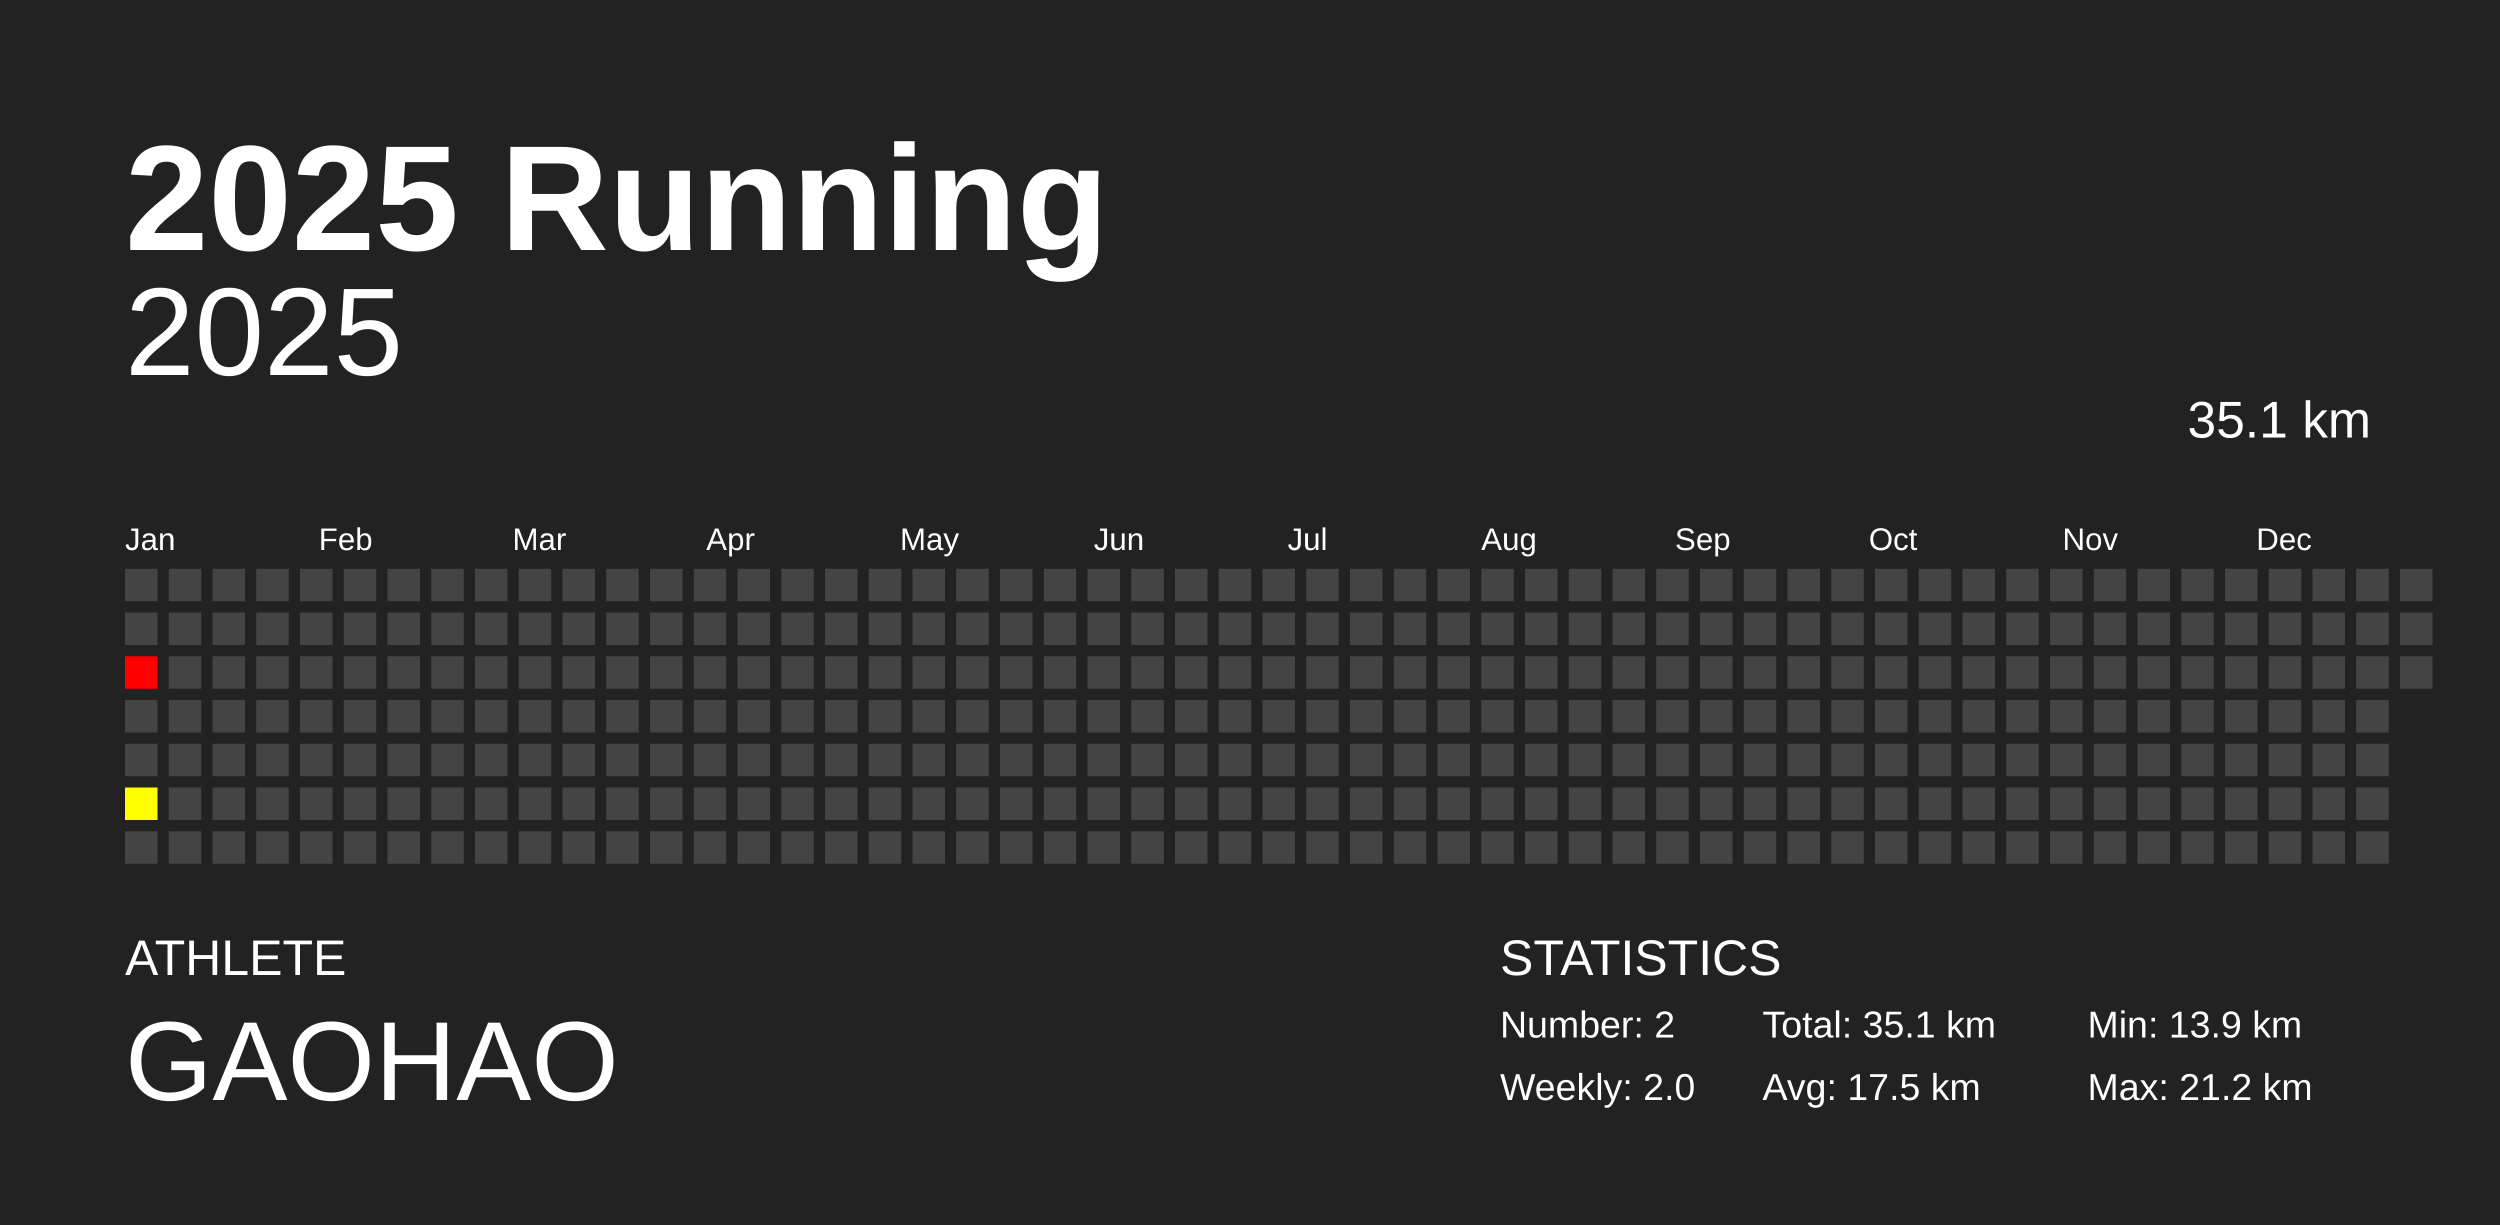
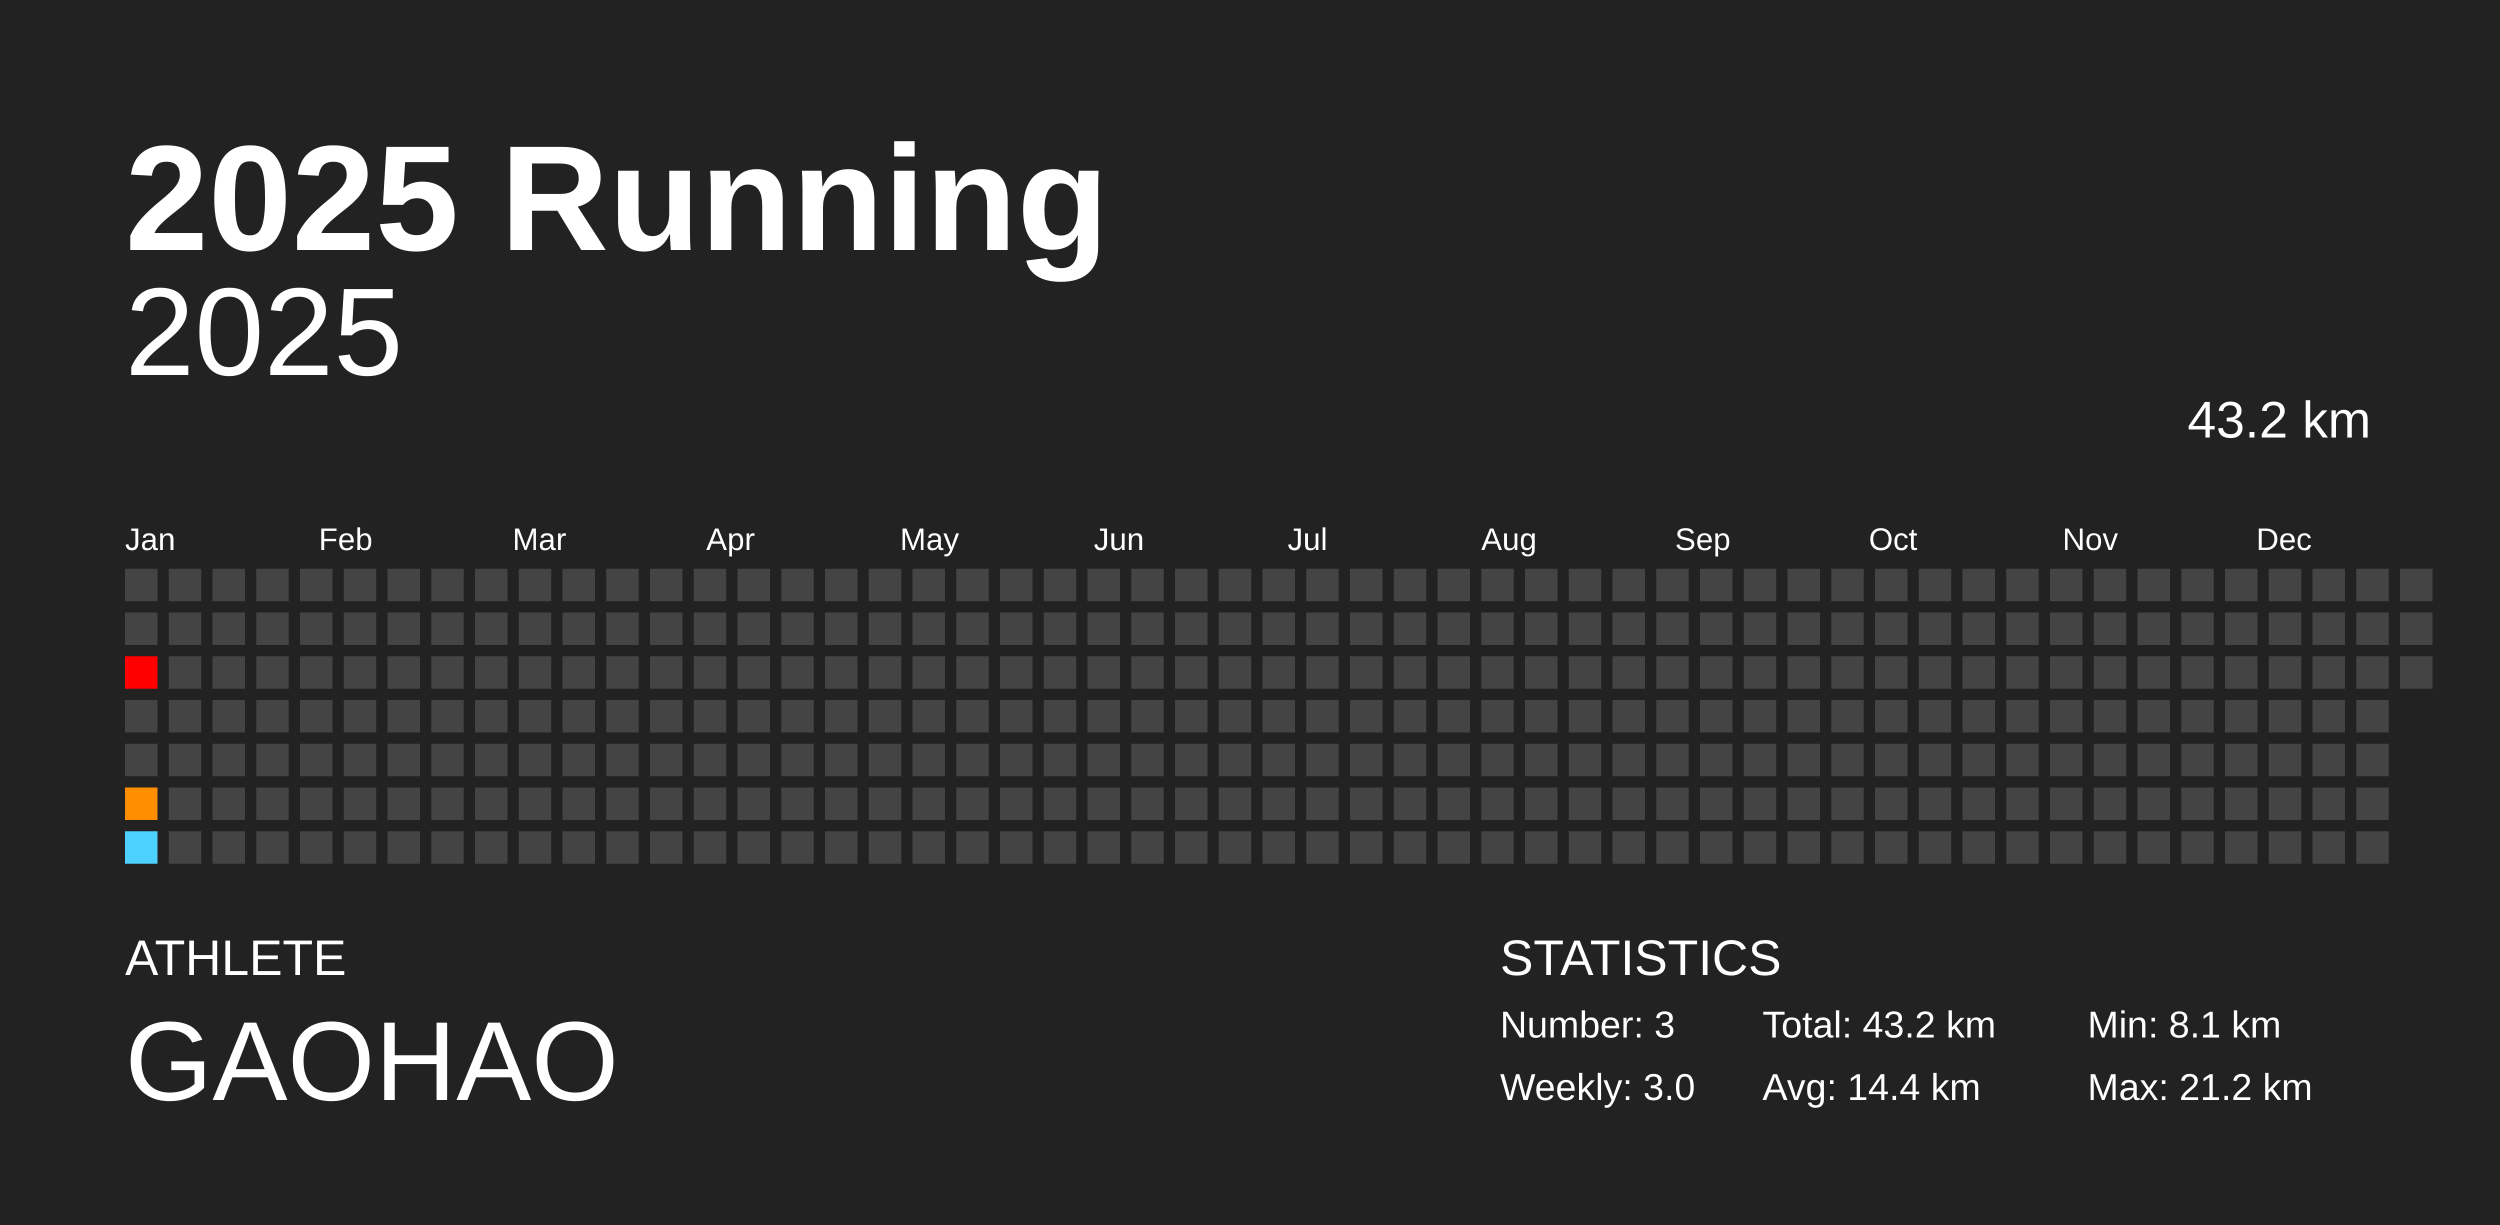
<svg xmlns="http://www.w3.org/2000/svg" baseProfile="full" height="98mm" version="1.1" viewBox="0,0,200,98" width="200mm">
  <defs />
  <rect fill="#222222" height="98" width="200" x="0" y="0" />
  <text fill="#FFFFFF" style="font-size:12px; font-family:Arial; font-weight:bold;" x="10" y="20">2025 Running</text>
  <text fill="#FFFFFF" style="font-size:4px; font-family:Arial" x="10" y="78">ATHLETE</text>
  <text fill="#FFFFFF" style="font-size:9px; font-family:Arial" x="10" y="88">GAOHAO</text>
  <text fill="#FFFFFF" style="font-size:4px; font-family:Arial" x="120" y="78">STATISTICS</text>
-   <text fill="#FFFFFF" style="font-size:3px; font-family:Arial" x="120" y="83">Number: 2</text>
-   <text fill="#FFFFFF" style="font-size:3px; font-family:Arial" x="120" y="88">Weekly: 2.0</text>
-   <text fill="#FFFFFF" style="font-size:3px; font-family:Arial" x="141" y="83">Total: 35.1 km</text>
-   <text fill="#FFFFFF" style="font-size:3px; font-family:Arial" x="141" y="88">Avg: 17.5 km</text>
-   <text fill="#FFFFFF" style="font-size:3px; font-family:Arial" x="167" y="83">Min: 13.9 km</text>
+   <text fill="#FFFFFF" style="font-size:3px; font-family:Arial" x="120" y="83">Number: 3</text>
+   <text fill="#FFFFFF" style="font-size:3px; font-family:Arial" x="120" y="88">Weekly: 3.0</text>
+   <text fill="#FFFFFF" style="font-size:3px; font-family:Arial" x="141" y="83">Total: 43.2 km</text>
+   <text fill="#FFFFFF" style="font-size:3px; font-family:Arial" x="141" y="88">Avg: 14.4 km</text>
+   <text fill="#FFFFFF" style="font-size:3px; font-family:Arial" x="167" y="83">Min: 8.1 km</text>
  <text fill="#FFFFFF" style="font-size:3px; font-family:Arial" x="167" y="88">Max: 21.2 km</text>
  <text alignment-baseline="hanging" fill="#FFFFFF" style="font-size:10.0px; font-family:Arial;" x="10" y="30">2025</text>
-   <text alignment-baseline="hanging" fill="#FFFFFF" style="font-size:4.125px; font-family:Arial;" x="175" y="35">35.1 km</text>
+   <text alignment-baseline="hanging" fill="#FFFFFF" style="font-size:4.125px; font-family:Arial;" x="175" y="35">43.2 km</text>
  <text fill="#FFFFFF" style="font-size:2.5px; font-family:Arial" x="10.0" y="44">Jan</text>
  <text fill="#FFFFFF" style="font-size:2.5px; font-family:Arial" x="25.5" y="44">Feb</text>
  <text fill="#FFFFFF" style="font-size:2.5px; font-family:Arial" x="41.0" y="44">Mar</text>
  <text fill="#FFFFFF" style="font-size:2.5px; font-family:Arial" x="56.5" y="44">Apr</text>
  <text fill="#FFFFFF" style="font-size:2.5px; font-family:Arial" x="72.0" y="44">May</text>
  <text fill="#FFFFFF" style="font-size:2.5px; font-family:Arial" x="87.5" y="44">Jun</text>
  <text fill="#FFFFFF" style="font-size:2.5px; font-family:Arial" x="103.0" y="44">Jul</text>
  <text fill="#FFFFFF" style="font-size:2.5px; font-family:Arial" x="118.5" y="44">Aug</text>
  <text fill="#FFFFFF" style="font-size:2.5px; font-family:Arial" x="134.0" y="44">Sep</text>
  <text fill="#FFFFFF" style="font-size:2.5px; font-family:Arial" x="149.5" y="44">Oct</text>
  <text fill="#FFFFFF" style="font-size:2.5px; font-family:Arial" x="165.0" y="44">Nov</text>
  <text fill="#FFFFFF" style="font-size:2.5px; font-family:Arial" x="180.5" y="44">Dec</text>
  <rect fill="#444444" height="2.6" width="2.6" x="10.0" y="45.5" />
  <rect fill="#444444" height="2.6" width="2.6" x="10.0" y="49.0" />
  <rect fill="red" height="2.6" width="2.6" x="10.0" y="52.5" />
  <rect fill="#444444" height="2.6" width="2.6" x="10.0" y="56.0" />
  <rect fill="#444444" height="2.6" width="2.6" x="10.0" y="59.5" />
-   <rect fill="#ffff00" height="2.6" width="2.6" x="10.0" y="63.0" />
-   <rect fill="#444444" height="2.6" width="2.6" x="10.0" y="66.5" />
+   <rect fill="#ff8e00" height="2.6" width="2.6" x="10.0" y="63.0" />
+   <rect fill="#4dd2ff" height="2.6" width="2.6" x="10.0" y="66.5" />
  <rect fill="#444444" height="2.6" width="2.6" x="13.5" y="45.5" />
  <rect fill="#444444" height="2.6" width="2.6" x="13.5" y="49.0" />
  <rect fill="#444444" height="2.6" width="2.6" x="13.5" y="52.5" />
  <rect fill="#444444" height="2.6" width="2.6" x="13.5" y="56.0" />
  <rect fill="#444444" height="2.6" width="2.6" x="13.5" y="59.5" />
  <rect fill="#444444" height="2.6" width="2.6" x="13.5" y="63.0" />
  <rect fill="#444444" height="2.6" width="2.6" x="13.5" y="66.5" />
  <rect fill="#444444" height="2.6" width="2.6" x="17.0" y="45.5" />
  <rect fill="#444444" height="2.6" width="2.6" x="17.0" y="49.0" />
  <rect fill="#444444" height="2.6" width="2.6" x="17.0" y="52.5" />
  <rect fill="#444444" height="2.6" width="2.6" x="17.0" y="56.0" />
  <rect fill="#444444" height="2.6" width="2.6" x="17.0" y="59.5" />
  <rect fill="#444444" height="2.6" width="2.6" x="17.0" y="63.0" />
  <rect fill="#444444" height="2.6" width="2.6" x="17.0" y="66.5" />
  <rect fill="#444444" height="2.6" width="2.6" x="20.5" y="45.5" />
  <rect fill="#444444" height="2.6" width="2.6" x="20.5" y="49.0" />
  <rect fill="#444444" height="2.6" width="2.6" x="20.5" y="52.5" />
  <rect fill="#444444" height="2.6" width="2.6" x="20.5" y="56.0" />
  <rect fill="#444444" height="2.6" width="2.6" x="20.5" y="59.5" />
  <rect fill="#444444" height="2.6" width="2.6" x="20.5" y="63.0" />
  <rect fill="#444444" height="2.6" width="2.6" x="20.5" y="66.5" />
  <rect fill="#444444" height="2.6" width="2.6" x="24.0" y="45.5" />
  <rect fill="#444444" height="2.6" width="2.6" x="24.0" y="49.0" />
  <rect fill="#444444" height="2.6" width="2.6" x="24.0" y="52.5" />
  <rect fill="#444444" height="2.6" width="2.6" x="24.0" y="56.0" />
  <rect fill="#444444" height="2.6" width="2.6" x="24.0" y="59.5" />
  <rect fill="#444444" height="2.6" width="2.6" x="24.0" y="63.0" />
  <rect fill="#444444" height="2.6" width="2.6" x="24.0" y="66.5" />
  <rect fill="#444444" height="2.6" width="2.6" x="27.5" y="45.5" />
  <rect fill="#444444" height="2.6" width="2.6" x="27.5" y="49.0" />
  <rect fill="#444444" height="2.6" width="2.6" x="27.5" y="52.5" />
  <rect fill="#444444" height="2.6" width="2.6" x="27.5" y="56.0" />
  <rect fill="#444444" height="2.6" width="2.6" x="27.5" y="59.5" />
  <rect fill="#444444" height="2.6" width="2.6" x="27.5" y="63.0" />
  <rect fill="#444444" height="2.6" width="2.6" x="27.5" y="66.5" />
  <rect fill="#444444" height="2.6" width="2.6" x="31.0" y="45.5" />
  <rect fill="#444444" height="2.6" width="2.6" x="31.0" y="49.0" />
  <rect fill="#444444" height="2.6" width="2.6" x="31.0" y="52.5" />
  <rect fill="#444444" height="2.6" width="2.6" x="31.0" y="56.0" />
  <rect fill="#444444" height="2.6" width="2.6" x="31.0" y="59.5" />
  <rect fill="#444444" height="2.6" width="2.6" x="31.0" y="63.0" />
  <rect fill="#444444" height="2.6" width="2.6" x="31.0" y="66.5" />
  <rect fill="#444444" height="2.6" width="2.6" x="34.5" y="45.5" />
  <rect fill="#444444" height="2.6" width="2.6" x="34.5" y="49.0" />
  <rect fill="#444444" height="2.6" width="2.6" x="34.5" y="52.5" />
  <rect fill="#444444" height="2.6" width="2.6" x="34.5" y="56.0" />
  <rect fill="#444444" height="2.6" width="2.6" x="34.5" y="59.5" />
  <rect fill="#444444" height="2.6" width="2.6" x="34.5" y="63.0" />
  <rect fill="#444444" height="2.6" width="2.6" x="34.5" y="66.5" />
  <rect fill="#444444" height="2.6" width="2.6" x="38.0" y="45.5" />
  <rect fill="#444444" height="2.6" width="2.6" x="38.0" y="49.0" />
  <rect fill="#444444" height="2.6" width="2.6" x="38.0" y="52.5" />
  <rect fill="#444444" height="2.6" width="2.6" x="38.0" y="56.0" />
  <rect fill="#444444" height="2.6" width="2.6" x="38.0" y="59.5" />
  <rect fill="#444444" height="2.6" width="2.6" x="38.0" y="63.0" />
  <rect fill="#444444" height="2.6" width="2.6" x="38.0" y="66.5" />
  <rect fill="#444444" height="2.6" width="2.6" x="41.5" y="45.5" />
  <rect fill="#444444" height="2.6" width="2.6" x="41.5" y="49.0" />
  <rect fill="#444444" height="2.6" width="2.6" x="41.5" y="52.5" />
  <rect fill="#444444" height="2.6" width="2.6" x="41.5" y="56.0" />
  <rect fill="#444444" height="2.6" width="2.6" x="41.5" y="59.5" />
  <rect fill="#444444" height="2.6" width="2.6" x="41.5" y="63.0" />
  <rect fill="#444444" height="2.6" width="2.6" x="41.5" y="66.5" />
  <rect fill="#444444" height="2.6" width="2.6" x="45.0" y="45.5" />
  <rect fill="#444444" height="2.6" width="2.6" x="45.0" y="49.0" />
  <rect fill="#444444" height="2.6" width="2.6" x="45.0" y="52.5" />
  <rect fill="#444444" height="2.6" width="2.6" x="45.0" y="56.0" />
  <rect fill="#444444" height="2.6" width="2.6" x="45.0" y="59.5" />
  <rect fill="#444444" height="2.6" width="2.6" x="45.0" y="63.0" />
  <rect fill="#444444" height="2.6" width="2.6" x="45.0" y="66.5" />
  <rect fill="#444444" height="2.6" width="2.6" x="48.5" y="45.5" />
  <rect fill="#444444" height="2.6" width="2.6" x="48.5" y="49.0" />
  <rect fill="#444444" height="2.6" width="2.6" x="48.5" y="52.5" />
  <rect fill="#444444" height="2.6" width="2.6" x="48.5" y="56.0" />
  <rect fill="#444444" height="2.6" width="2.6" x="48.5" y="59.5" />
  <rect fill="#444444" height="2.6" width="2.6" x="48.5" y="63.0" />
  <rect fill="#444444" height="2.6" width="2.6" x="48.5" y="66.5" />
  <rect fill="#444444" height="2.6" width="2.6" x="52.0" y="45.5" />
  <rect fill="#444444" height="2.6" width="2.6" x="52.0" y="49.0" />
  <rect fill="#444444" height="2.6" width="2.6" x="52.0" y="52.5" />
  <rect fill="#444444" height="2.6" width="2.6" x="52.0" y="56.0" />
  <rect fill="#444444" height="2.6" width="2.6" x="52.0" y="59.5" />
  <rect fill="#444444" height="2.6" width="2.6" x="52.0" y="63.0" />
  <rect fill="#444444" height="2.6" width="2.6" x="52.0" y="66.5" />
  <rect fill="#444444" height="2.6" width="2.6" x="55.5" y="45.5" />
  <rect fill="#444444" height="2.6" width="2.6" x="55.5" y="49.0" />
  <rect fill="#444444" height="2.6" width="2.6" x="55.5" y="52.5" />
  <rect fill="#444444" height="2.6" width="2.6" x="55.5" y="56.0" />
  <rect fill="#444444" height="2.6" width="2.6" x="55.5" y="59.5" />
  <rect fill="#444444" height="2.6" width="2.6" x="55.5" y="63.0" />
  <rect fill="#444444" height="2.6" width="2.6" x="55.5" y="66.5" />
  <rect fill="#444444" height="2.6" width="2.6" x="59.0" y="45.5" />
  <rect fill="#444444" height="2.6" width="2.6" x="59.0" y="49.0" />
  <rect fill="#444444" height="2.6" width="2.6" x="59.0" y="52.5" />
  <rect fill="#444444" height="2.6" width="2.6" x="59.0" y="56.0" />
  <rect fill="#444444" height="2.6" width="2.6" x="59.0" y="59.5" />
  <rect fill="#444444" height="2.6" width="2.6" x="59.0" y="63.0" />
  <rect fill="#444444" height="2.6" width="2.6" x="59.0" y="66.5" />
  <rect fill="#444444" height="2.6" width="2.6" x="62.5" y="45.5" />
  <rect fill="#444444" height="2.6" width="2.6" x="62.5" y="49.0" />
  <rect fill="#444444" height="2.6" width="2.6" x="62.5" y="52.5" />
  <rect fill="#444444" height="2.6" width="2.6" x="62.5" y="56.0" />
  <rect fill="#444444" height="2.6" width="2.6" x="62.5" y="59.5" />
  <rect fill="#444444" height="2.6" width="2.6" x="62.5" y="63.0" />
  <rect fill="#444444" height="2.6" width="2.6" x="62.5" y="66.5" />
  <rect fill="#444444" height="2.6" width="2.6" x="66.0" y="45.5" />
  <rect fill="#444444" height="2.6" width="2.6" x="66.0" y="49.0" />
  <rect fill="#444444" height="2.6" width="2.6" x="66.0" y="52.5" />
  <rect fill="#444444" height="2.6" width="2.6" x="66.0" y="56.0" />
  <rect fill="#444444" height="2.6" width="2.6" x="66.0" y="59.5" />
  <rect fill="#444444" height="2.6" width="2.6" x="66.0" y="63.0" />
  <rect fill="#444444" height="2.6" width="2.6" x="66.0" y="66.5" />
  <rect fill="#444444" height="2.6" width="2.6" x="69.5" y="45.5" />
  <rect fill="#444444" height="2.6" width="2.6" x="69.5" y="49.0" />
  <rect fill="#444444" height="2.6" width="2.6" x="69.5" y="52.5" />
  <rect fill="#444444" height="2.6" width="2.6" x="69.5" y="56.0" />
  <rect fill="#444444" height="2.6" width="2.6" x="69.5" y="59.5" />
  <rect fill="#444444" height="2.6" width="2.6" x="69.5" y="63.0" />
  <rect fill="#444444" height="2.6" width="2.6" x="69.5" y="66.5" />
  <rect fill="#444444" height="2.6" width="2.6" x="73.0" y="45.5" />
  <rect fill="#444444" height="2.6" width="2.6" x="73.0" y="49.0" />
  <rect fill="#444444" height="2.6" width="2.6" x="73.0" y="52.5" />
  <rect fill="#444444" height="2.6" width="2.6" x="73.0" y="56.0" />
  <rect fill="#444444" height="2.6" width="2.6" x="73.0" y="59.5" />
  <rect fill="#444444" height="2.6" width="2.6" x="73.0" y="63.0" />
  <rect fill="#444444" height="2.6" width="2.6" x="73.0" y="66.5" />
  <rect fill="#444444" height="2.6" width="2.6" x="76.5" y="45.5" />
  <rect fill="#444444" height="2.6" width="2.6" x="76.5" y="49.0" />
  <rect fill="#444444" height="2.6" width="2.6" x="76.5" y="52.5" />
  <rect fill="#444444" height="2.6" width="2.6" x="76.5" y="56.0" />
  <rect fill="#444444" height="2.6" width="2.6" x="76.5" y="59.5" />
  <rect fill="#444444" height="2.6" width="2.6" x="76.5" y="63.0" />
  <rect fill="#444444" height="2.6" width="2.6" x="76.5" y="66.5" />
  <rect fill="#444444" height="2.6" width="2.6" x="80.0" y="45.5" />
  <rect fill="#444444" height="2.6" width="2.6" x="80.0" y="49.0" />
  <rect fill="#444444" height="2.6" width="2.6" x="80.0" y="52.5" />
  <rect fill="#444444" height="2.6" width="2.6" x="80.0" y="56.0" />
  <rect fill="#444444" height="2.6" width="2.6" x="80.0" y="59.5" />
  <rect fill="#444444" height="2.6" width="2.6" x="80.0" y="63.0" />
  <rect fill="#444444" height="2.6" width="2.6" x="80.0" y="66.5" />
  <rect fill="#444444" height="2.6" width="2.6" x="83.5" y="45.5" />
  <rect fill="#444444" height="2.6" width="2.6" x="83.5" y="49.0" />
  <rect fill="#444444" height="2.6" width="2.6" x="83.5" y="52.5" />
  <rect fill="#444444" height="2.6" width="2.6" x="83.5" y="56.0" />
  <rect fill="#444444" height="2.6" width="2.6" x="83.5" y="59.5" />
  <rect fill="#444444" height="2.6" width="2.6" x="83.5" y="63.0" />
  <rect fill="#444444" height="2.6" width="2.6" x="83.5" y="66.5" />
  <rect fill="#444444" height="2.6" width="2.6" x="87.0" y="45.5" />
  <rect fill="#444444" height="2.6" width="2.6" x="87.0" y="49.0" />
  <rect fill="#444444" height="2.6" width="2.6" x="87.0" y="52.5" />
  <rect fill="#444444" height="2.6" width="2.6" x="87.0" y="56.0" />
  <rect fill="#444444" height="2.6" width="2.6" x="87.0" y="59.5" />
  <rect fill="#444444" height="2.6" width="2.6" x="87.0" y="63.0" />
  <rect fill="#444444" height="2.6" width="2.6" x="87.0" y="66.5" />
  <rect fill="#444444" height="2.6" width="2.6" x="90.5" y="45.5" />
  <rect fill="#444444" height="2.6" width="2.6" x="90.5" y="49.0" />
  <rect fill="#444444" height="2.6" width="2.6" x="90.5" y="52.5" />
  <rect fill="#444444" height="2.6" width="2.6" x="90.5" y="56.0" />
  <rect fill="#444444" height="2.6" width="2.6" x="90.5" y="59.5" />
  <rect fill="#444444" height="2.6" width="2.6" x="90.5" y="63.0" />
  <rect fill="#444444" height="2.6" width="2.6" x="90.5" y="66.5" />
  <rect fill="#444444" height="2.6" width="2.6" x="94.0" y="45.5" />
  <rect fill="#444444" height="2.6" width="2.6" x="94.0" y="49.0" />
  <rect fill="#444444" height="2.6" width="2.6" x="94.0" y="52.5" />
  <rect fill="#444444" height="2.6" width="2.6" x="94.0" y="56.0" />
  <rect fill="#444444" height="2.6" width="2.6" x="94.0" y="59.5" />
  <rect fill="#444444" height="2.6" width="2.6" x="94.0" y="63.0" />
  <rect fill="#444444" height="2.6" width="2.6" x="94.0" y="66.5" />
  <rect fill="#444444" height="2.6" width="2.6" x="97.5" y="45.5" />
  <rect fill="#444444" height="2.6" width="2.6" x="97.5" y="49.0" />
  <rect fill="#444444" height="2.6" width="2.6" x="97.5" y="52.5" />
  <rect fill="#444444" height="2.6" width="2.6" x="97.5" y="56.0" />
  <rect fill="#444444" height="2.6" width="2.6" x="97.5" y="59.5" />
  <rect fill="#444444" height="2.6" width="2.6" x="97.5" y="63.0" />
  <rect fill="#444444" height="2.6" width="2.6" x="97.5" y="66.5" />
  <rect fill="#444444" height="2.6" width="2.6" x="101.0" y="45.5" />
  <rect fill="#444444" height="2.6" width="2.6" x="101.0" y="49.0" />
  <rect fill="#444444" height="2.6" width="2.6" x="101.0" y="52.5" />
  <rect fill="#444444" height="2.6" width="2.6" x="101.0" y="56.0" />
  <rect fill="#444444" height="2.6" width="2.6" x="101.0" y="59.5" />
  <rect fill="#444444" height="2.6" width="2.6" x="101.0" y="63.0" />
  <rect fill="#444444" height="2.6" width="2.6" x="101.0" y="66.5" />
  <rect fill="#444444" height="2.6" width="2.6" x="104.5" y="45.5" />
  <rect fill="#444444" height="2.6" width="2.6" x="104.5" y="49.0" />
  <rect fill="#444444" height="2.6" width="2.6" x="104.5" y="52.5" />
  <rect fill="#444444" height="2.6" width="2.6" x="104.5" y="56.0" />
  <rect fill="#444444" height="2.6" width="2.6" x="104.5" y="59.5" />
  <rect fill="#444444" height="2.6" width="2.6" x="104.5" y="63.0" />
  <rect fill="#444444" height="2.6" width="2.6" x="104.5" y="66.5" />
  <rect fill="#444444" height="2.6" width="2.6" x="108.0" y="45.5" />
  <rect fill="#444444" height="2.6" width="2.6" x="108.0" y="49.0" />
  <rect fill="#444444" height="2.6" width="2.6" x="108.0" y="52.5" />
  <rect fill="#444444" height="2.6" width="2.6" x="108.0" y="56.0" />
  <rect fill="#444444" height="2.6" width="2.6" x="108.0" y="59.5" />
  <rect fill="#444444" height="2.6" width="2.6" x="108.0" y="63.0" />
  <rect fill="#444444" height="2.6" width="2.6" x="108.0" y="66.5" />
  <rect fill="#444444" height="2.6" width="2.6" x="111.5" y="45.5" />
  <rect fill="#444444" height="2.6" width="2.6" x="111.5" y="49.0" />
  <rect fill="#444444" height="2.6" width="2.6" x="111.5" y="52.5" />
  <rect fill="#444444" height="2.6" width="2.6" x="111.5" y="56.0" />
  <rect fill="#444444" height="2.6" width="2.6" x="111.5" y="59.5" />
  <rect fill="#444444" height="2.6" width="2.6" x="111.5" y="63.0" />
  <rect fill="#444444" height="2.6" width="2.6" x="111.5" y="66.5" />
  <rect fill="#444444" height="2.6" width="2.6" x="115.0" y="45.5" />
  <rect fill="#444444" height="2.6" width="2.6" x="115.0" y="49.0" />
  <rect fill="#444444" height="2.6" width="2.6" x="115.0" y="52.5" />
  <rect fill="#444444" height="2.6" width="2.6" x="115.0" y="56.0" />
  <rect fill="#444444" height="2.6" width="2.6" x="115.0" y="59.5" />
  <rect fill="#444444" height="2.6" width="2.6" x="115.0" y="63.0" />
  <rect fill="#444444" height="2.6" width="2.6" x="115.0" y="66.5" />
  <rect fill="#444444" height="2.6" width="2.6" x="118.5" y="45.5" />
  <rect fill="#444444" height="2.6" width="2.6" x="118.5" y="49.0" />
  <rect fill="#444444" height="2.6" width="2.6" x="118.5" y="52.5" />
  <rect fill="#444444" height="2.6" width="2.6" x="118.5" y="56.0" />
  <rect fill="#444444" height="2.6" width="2.6" x="118.5" y="59.5" />
  <rect fill="#444444" height="2.6" width="2.6" x="118.5" y="63.0" />
  <rect fill="#444444" height="2.6" width="2.6" x="118.5" y="66.5" />
  <rect fill="#444444" height="2.6" width="2.6" x="122.0" y="45.5" />
  <rect fill="#444444" height="2.6" width="2.6" x="122.0" y="49.0" />
  <rect fill="#444444" height="2.6" width="2.6" x="122.0" y="52.5" />
  <rect fill="#444444" height="2.6" width="2.6" x="122.0" y="56.0" />
  <rect fill="#444444" height="2.6" width="2.6" x="122.0" y="59.5" />
  <rect fill="#444444" height="2.6" width="2.6" x="122.0" y="63.0" />
  <rect fill="#444444" height="2.6" width="2.6" x="122.0" y="66.5" />
  <rect fill="#444444" height="2.6" width="2.6" x="125.5" y="45.5" />
  <rect fill="#444444" height="2.6" width="2.6" x="125.5" y="49.0" />
  <rect fill="#444444" height="2.6" width="2.6" x="125.5" y="52.5" />
  <rect fill="#444444" height="2.6" width="2.6" x="125.5" y="56.0" />
  <rect fill="#444444" height="2.6" width="2.6" x="125.5" y="59.5" />
  <rect fill="#444444" height="2.6" width="2.6" x="125.5" y="63.0" />
  <rect fill="#444444" height="2.6" width="2.6" x="125.5" y="66.5" />
  <rect fill="#444444" height="2.6" width="2.6" x="129.0" y="45.5" />
  <rect fill="#444444" height="2.6" width="2.6" x="129.0" y="49.0" />
  <rect fill="#444444" height="2.6" width="2.6" x="129.0" y="52.5" />
  <rect fill="#444444" height="2.6" width="2.6" x="129.0" y="56.0" />
  <rect fill="#444444" height="2.6" width="2.6" x="129.0" y="59.5" />
  <rect fill="#444444" height="2.6" width="2.6" x="129.0" y="63.0" />
  <rect fill="#444444" height="2.6" width="2.6" x="129.0" y="66.5" />
  <rect fill="#444444" height="2.6" width="2.6" x="132.5" y="45.5" />
  <rect fill="#444444" height="2.6" width="2.6" x="132.5" y="49.0" />
  <rect fill="#444444" height="2.6" width="2.6" x="132.5" y="52.5" />
  <rect fill="#444444" height="2.6" width="2.6" x="132.5" y="56.0" />
  <rect fill="#444444" height="2.6" width="2.6" x="132.5" y="59.5" />
  <rect fill="#444444" height="2.6" width="2.6" x="132.5" y="63.0" />
  <rect fill="#444444" height="2.6" width="2.6" x="132.5" y="66.5" />
  <rect fill="#444444" height="2.6" width="2.6" x="136.0" y="45.5" />
  <rect fill="#444444" height="2.6" width="2.6" x="136.0" y="49.0" />
  <rect fill="#444444" height="2.6" width="2.6" x="136.0" y="52.5" />
  <rect fill="#444444" height="2.6" width="2.6" x="136.0" y="56.0" />
  <rect fill="#444444" height="2.6" width="2.6" x="136.0" y="59.5" />
  <rect fill="#444444" height="2.6" width="2.6" x="136.0" y="63.0" />
  <rect fill="#444444" height="2.6" width="2.6" x="136.0" y="66.5" />
  <rect fill="#444444" height="2.6" width="2.6" x="139.5" y="45.5" />
  <rect fill="#444444" height="2.6" width="2.6" x="139.5" y="49.0" />
  <rect fill="#444444" height="2.6" width="2.6" x="139.5" y="52.5" />
  <rect fill="#444444" height="2.6" width="2.6" x="139.5" y="56.0" />
  <rect fill="#444444" height="2.6" width="2.6" x="139.5" y="59.5" />
  <rect fill="#444444" height="2.6" width="2.6" x="139.5" y="63.0" />
  <rect fill="#444444" height="2.6" width="2.6" x="139.5" y="66.5" />
  <rect fill="#444444" height="2.6" width="2.6" x="143.0" y="45.5" />
  <rect fill="#444444" height="2.6" width="2.6" x="143.0" y="49.0" />
  <rect fill="#444444" height="2.6" width="2.6" x="143.0" y="52.5" />
  <rect fill="#444444" height="2.6" width="2.6" x="143.0" y="56.0" />
  <rect fill="#444444" height="2.6" width="2.6" x="143.0" y="59.5" />
  <rect fill="#444444" height="2.6" width="2.6" x="143.0" y="63.0" />
  <rect fill="#444444" height="2.6" width="2.6" x="143.0" y="66.5" />
  <rect fill="#444444" height="2.6" width="2.6" x="146.5" y="45.5" />
  <rect fill="#444444" height="2.6" width="2.6" x="146.5" y="49.0" />
  <rect fill="#444444" height="2.6" width="2.6" x="146.5" y="52.5" />
  <rect fill="#444444" height="2.6" width="2.6" x="146.5" y="56.0" />
  <rect fill="#444444" height="2.6" width="2.6" x="146.5" y="59.5" />
  <rect fill="#444444" height="2.6" width="2.6" x="146.5" y="63.0" />
  <rect fill="#444444" height="2.6" width="2.6" x="146.5" y="66.5" />
  <rect fill="#444444" height="2.6" width="2.6" x="150.0" y="45.5" />
  <rect fill="#444444" height="2.6" width="2.6" x="150.0" y="49.0" />
  <rect fill="#444444" height="2.6" width="2.6" x="150.0" y="52.5" />
  <rect fill="#444444" height="2.6" width="2.6" x="150.0" y="56.0" />
  <rect fill="#444444" height="2.6" width="2.6" x="150.0" y="59.5" />
  <rect fill="#444444" height="2.6" width="2.6" x="150.0" y="63.0" />
  <rect fill="#444444" height="2.6" width="2.6" x="150.0" y="66.5" />
  <rect fill="#444444" height="2.6" width="2.6" x="153.5" y="45.5" />
  <rect fill="#444444" height="2.6" width="2.6" x="153.5" y="49.0" />
  <rect fill="#444444" height="2.6" width="2.6" x="153.5" y="52.5" />
  <rect fill="#444444" height="2.6" width="2.6" x="153.5" y="56.0" />
  <rect fill="#444444" height="2.6" width="2.6" x="153.5" y="59.5" />
  <rect fill="#444444" height="2.6" width="2.6" x="153.5" y="63.0" />
  <rect fill="#444444" height="2.6" width="2.6" x="153.5" y="66.5" />
  <rect fill="#444444" height="2.6" width="2.6" x="157.0" y="45.5" />
  <rect fill="#444444" height="2.6" width="2.6" x="157.0" y="49.0" />
  <rect fill="#444444" height="2.6" width="2.6" x="157.0" y="52.5" />
  <rect fill="#444444" height="2.6" width="2.6" x="157.0" y="56.0" />
  <rect fill="#444444" height="2.6" width="2.6" x="157.0" y="59.5" />
  <rect fill="#444444" height="2.6" width="2.6" x="157.0" y="63.0" />
  <rect fill="#444444" height="2.6" width="2.6" x="157.0" y="66.5" />
  <rect fill="#444444" height="2.6" width="2.6" x="160.5" y="45.5" />
  <rect fill="#444444" height="2.6" width="2.6" x="160.5" y="49.0" />
  <rect fill="#444444" height="2.6" width="2.6" x="160.5" y="52.5" />
  <rect fill="#444444" height="2.6" width="2.6" x="160.5" y="56.0" />
  <rect fill="#444444" height="2.6" width="2.6" x="160.5" y="59.5" />
  <rect fill="#444444" height="2.6" width="2.6" x="160.5" y="63.0" />
  <rect fill="#444444" height="2.6" width="2.6" x="160.5" y="66.5" />
  <rect fill="#444444" height="2.6" width="2.6" x="164.0" y="45.5" />
  <rect fill="#444444" height="2.6" width="2.6" x="164.0" y="49.0" />
  <rect fill="#444444" height="2.6" width="2.6" x="164.0" y="52.5" />
  <rect fill="#444444" height="2.6" width="2.6" x="164.0" y="56.0" />
  <rect fill="#444444" height="2.6" width="2.6" x="164.0" y="59.5" />
  <rect fill="#444444" height="2.6" width="2.6" x="164.0" y="63.0" />
  <rect fill="#444444" height="2.6" width="2.6" x="164.0" y="66.5" />
  <rect fill="#444444" height="2.6" width="2.6" x="167.5" y="45.5" />
  <rect fill="#444444" height="2.6" width="2.6" x="167.5" y="49.0" />
  <rect fill="#444444" height="2.6" width="2.6" x="167.5" y="52.5" />
  <rect fill="#444444" height="2.6" width="2.6" x="167.5" y="56.0" />
  <rect fill="#444444" height="2.6" width="2.6" x="167.5" y="59.5" />
  <rect fill="#444444" height="2.6" width="2.6" x="167.5" y="63.0" />
  <rect fill="#444444" height="2.6" width="2.6" x="167.5" y="66.5" />
  <rect fill="#444444" height="2.6" width="2.6" x="171.0" y="45.5" />
  <rect fill="#444444" height="2.6" width="2.6" x="171.0" y="49.0" />
  <rect fill="#444444" height="2.6" width="2.6" x="171.0" y="52.5" />
  <rect fill="#444444" height="2.6" width="2.6" x="171.0" y="56.0" />
  <rect fill="#444444" height="2.6" width="2.6" x="171.0" y="59.5" />
  <rect fill="#444444" height="2.6" width="2.6" x="171.0" y="63.0" />
  <rect fill="#444444" height="2.6" width="2.6" x="171.0" y="66.5" />
  <rect fill="#444444" height="2.6" width="2.6" x="174.5" y="45.5" />
  <rect fill="#444444" height="2.6" width="2.6" x="174.5" y="49.0" />
  <rect fill="#444444" height="2.6" width="2.6" x="174.5" y="52.5" />
  <rect fill="#444444" height="2.6" width="2.6" x="174.5" y="56.0" />
  <rect fill="#444444" height="2.6" width="2.6" x="174.5" y="59.5" />
  <rect fill="#444444" height="2.6" width="2.6" x="174.5" y="63.0" />
  <rect fill="#444444" height="2.6" width="2.6" x="174.5" y="66.5" />
  <rect fill="#444444" height="2.6" width="2.6" x="178.0" y="45.5" />
  <rect fill="#444444" height="2.6" width="2.6" x="178.0" y="49.0" />
  <rect fill="#444444" height="2.6" width="2.6" x="178.0" y="52.5" />
  <rect fill="#444444" height="2.6" width="2.6" x="178.0" y="56.0" />
  <rect fill="#444444" height="2.6" width="2.6" x="178.0" y="59.5" />
  <rect fill="#444444" height="2.6" width="2.6" x="178.0" y="63.0" />
  <rect fill="#444444" height="2.6" width="2.6" x="178.0" y="66.5" />
  <rect fill="#444444" height="2.6" width="2.6" x="181.5" y="45.5" />
  <rect fill="#444444" height="2.6" width="2.6" x="181.5" y="49.0" />
  <rect fill="#444444" height="2.6" width="2.6" x="181.5" y="52.5" />
  <rect fill="#444444" height="2.6" width="2.6" x="181.5" y="56.0" />
  <rect fill="#444444" height="2.6" width="2.6" x="181.5" y="59.5" />
  <rect fill="#444444" height="2.6" width="2.6" x="181.5" y="63.0" />
  <rect fill="#444444" height="2.6" width="2.6" x="181.5" y="66.5" />
  <rect fill="#444444" height="2.6" width="2.6" x="185.0" y="45.5" />
  <rect fill="#444444" height="2.6" width="2.6" x="185.0" y="49.0" />
  <rect fill="#444444" height="2.6" width="2.6" x="185.0" y="52.5" />
  <rect fill="#444444" height="2.6" width="2.6" x="185.0" y="56.0" />
  <rect fill="#444444" height="2.6" width="2.6" x="185.0" y="59.5" />
  <rect fill="#444444" height="2.6" width="2.6" x="185.0" y="63.0" />
  <rect fill="#444444" height="2.6" width="2.6" x="185.0" y="66.5" />
  <rect fill="#444444" height="2.6" width="2.6" x="188.5" y="45.5" />
  <rect fill="#444444" height="2.6" width="2.6" x="188.5" y="49.0" />
  <rect fill="#444444" height="2.6" width="2.6" x="188.5" y="52.5" />
  <rect fill="#444444" height="2.6" width="2.6" x="188.5" y="56.0" />
  <rect fill="#444444" height="2.6" width="2.6" x="188.5" y="59.5" />
  <rect fill="#444444" height="2.6" width="2.6" x="188.5" y="63.0" />
  <rect fill="#444444" height="2.6" width="2.6" x="188.5" y="66.5" />
  <rect fill="#444444" height="2.6" width="2.6" x="192.0" y="45.5" />
  <rect fill="#444444" height="2.6" width="2.6" x="192.0" y="49.0" />
  <rect fill="#444444" height="2.6" width="2.6" x="192.0" y="52.5" />
</svg>
